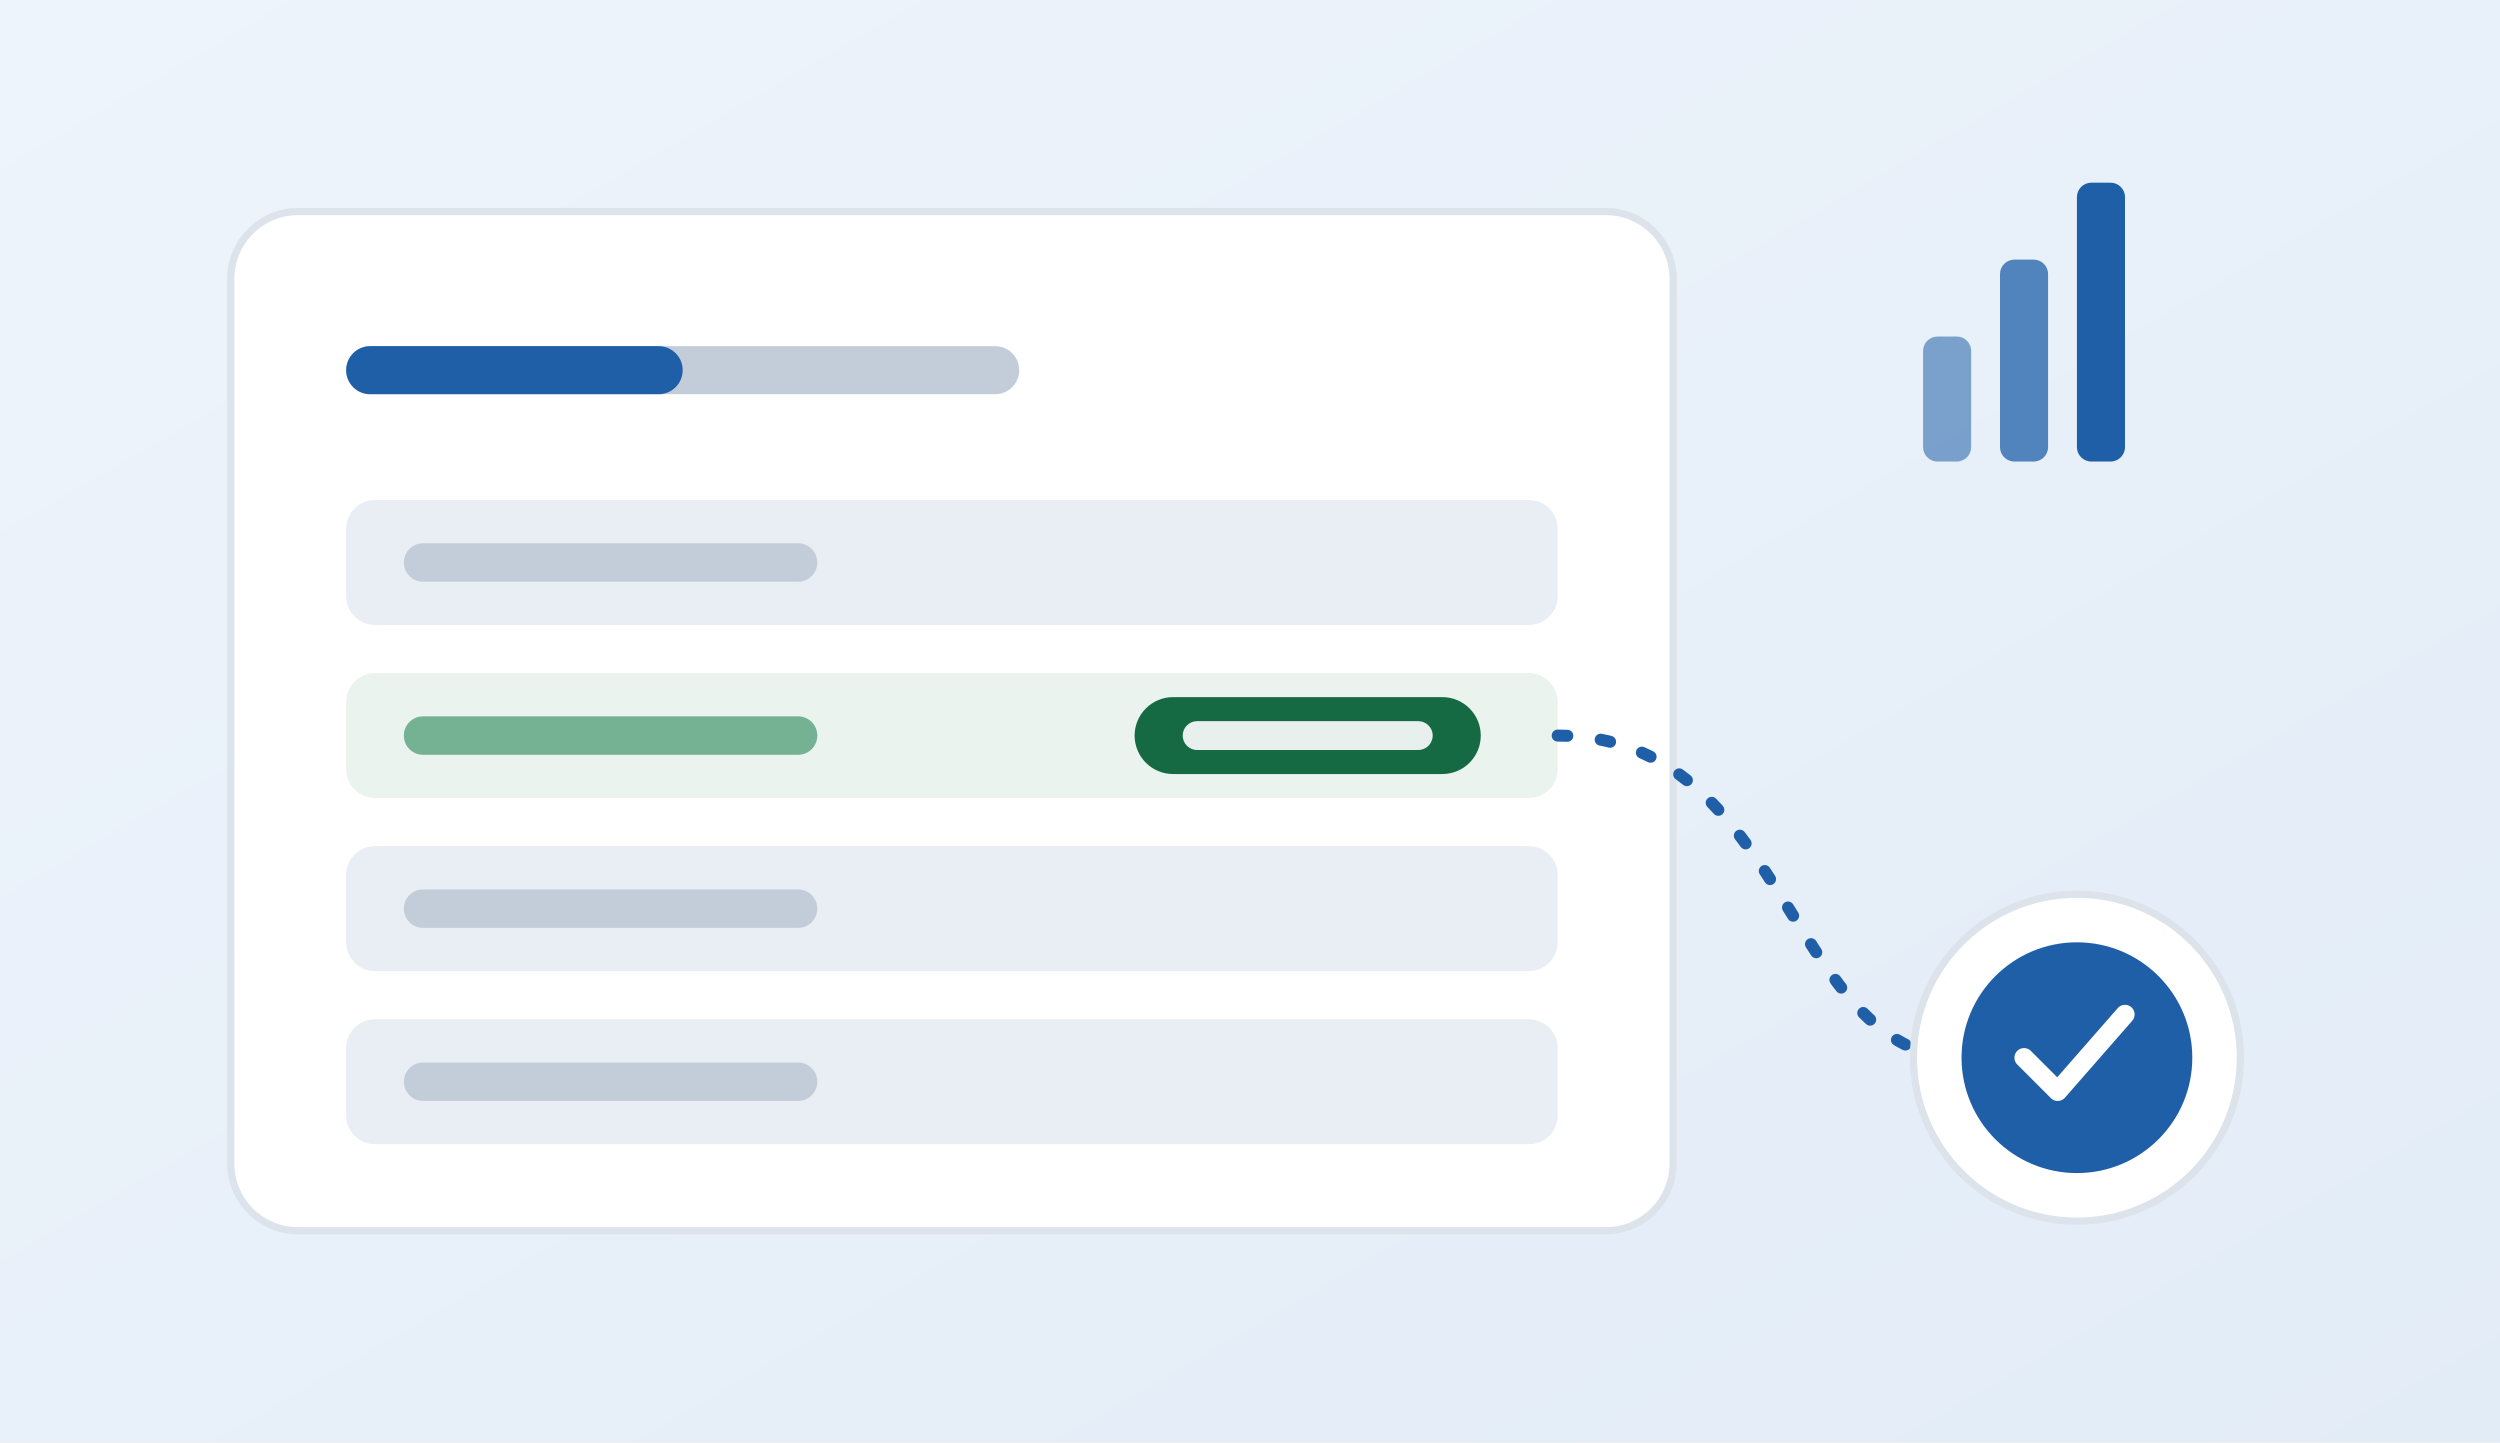
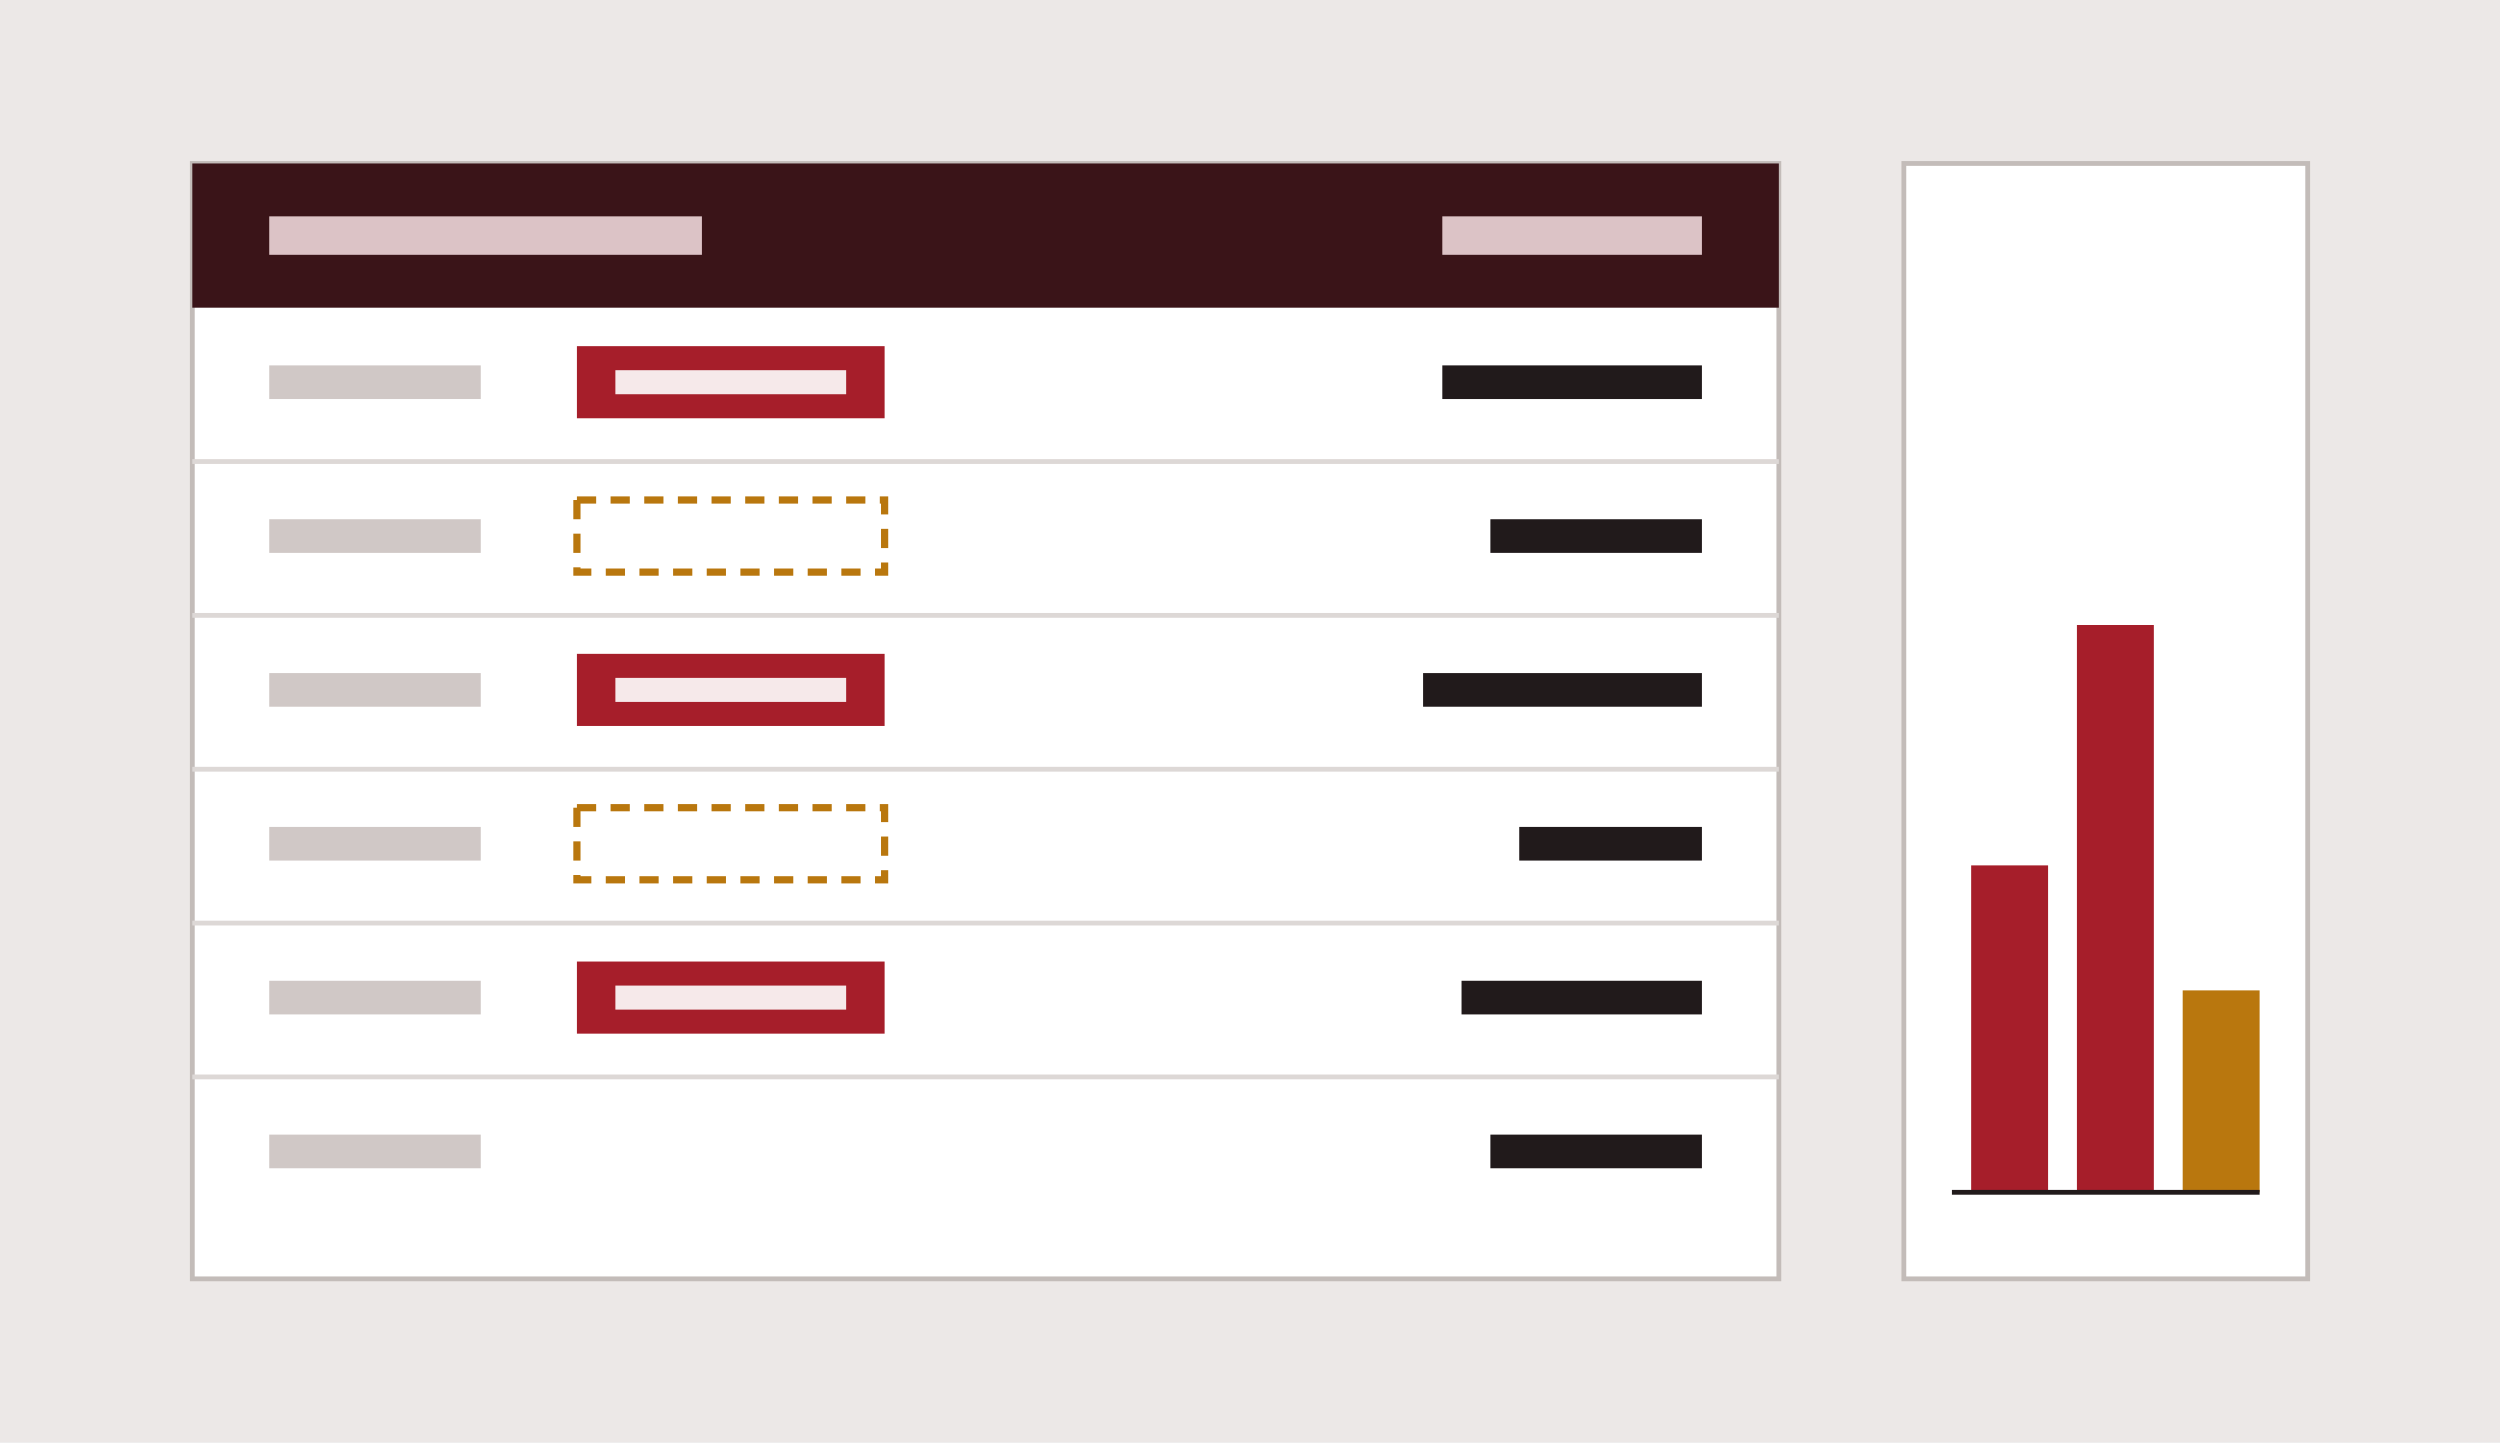
<svg xmlns="http://www.w3.org/2000/svg" viewBox="0 0 520 300" width="520" height="300" role="img" aria-hidden="true">
-   <defs>
-     <linearGradient id="heroBg" x1="0" y1="0" x2="1" y2="1">
-       <stop offset="0%" stop-color="#eef4fb" />
-       <stop offset="100%" stop-color="#e2ecf7" />
-     </linearGradient>
-   </defs>
-   <rect x="0" y="0" width="520" height="300" fill="url(#heroBg)" />
-   <rect x="48" y="44" width="300" height="212" rx="14" fill="#ffffff" stroke="#dde3ea" stroke-width="1.5" />
-   <rect x="72" y="72" width="140" height="10" rx="5" fill="#c3cdd9" />
-   <rect x="72" y="72" width="70" height="10" rx="5" fill="#1f5fa8" />
-   <g fill="#e9eef4">
-     <rect x="72" y="104" width="252" height="26" rx="6" />
-     <rect x="72" y="140" width="252" height="26" rx="6" fill="#eaf3ee" />
-     <rect x="72" y="176" width="252" height="26" rx="6" />
-     <rect x="72" y="212" width="252" height="26" rx="6" />
+   <rect width="520" height="300" fill="#ece8e7" />
+   <rect x="40" y="34" width="330" height="232" fill="#ffffff" stroke="#c3bcb9" />
+   <rect x="40" y="34" width="330" height="30" fill="#3a1418" />
+   <rect x="56" y="45" width="90" height="8" fill="#dcc3c6" />
+   <rect x="300" y="45" width="54" height="8" fill="#dcc3c6" />
+   <g stroke="#ddd8d6">
+     <line x1="40" x2="370" y1="96" y2="96" />
+     <line x1="40" x2="370" y1="128" y2="128" />
+     <line x1="40" x2="370" y1="160" y2="160" />
+     <line x1="40" x2="370" y1="192" y2="192" />
+     <line x1="40" x2="370" y1="224" y2="224" />
  </g>
-   <g fill="#b7c2cd" font-family="system-ui,-apple-system,Segoe UI,Roboto,sans-serif" font-size="11">
-     <rect x="84" y="113" width="86" height="8" rx="4" fill="#c3cdd9" />
-     <rect x="84" y="149" width="86" height="8" rx="4" fill="#157a4a" fill-opacity=".55" />
-     <rect x="84" y="185" width="86" height="8" rx="4" fill="#c3cdd9" />
-     <rect x="84" y="221" width="86" height="8" rx="4" fill="#c3cdd9" />
+   <g fill="#d0c8c6">
+     <rect x="56" y="76" width="44" height="7" />
+     <rect x="56" y="108" width="44" height="7" />
+     <rect x="56" y="140" width="44" height="7" />
+     <rect x="56" y="172" width="44" height="7" />
+     <rect x="56" y="204" width="44" height="7" />
+     <rect x="56" y="236" width="44" height="7" />
  </g>
-   <rect x="236" y="145" width="72" height="16" rx="8" fill="#166a43" />
-   <rect x="246" y="150" width="52" height="6" rx="3" fill="#ffffff" fill-opacity=".9" />
-   <path d="M324 153 C 372 153, 372 220, 408 220" fill="none" stroke="#1f5fa8" stroke-width="2.5" stroke-dasharray="2 7" stroke-linecap="round" />
-   <circle cx="432" cy="220" r="34" fill="#ffffff" stroke="#dde3ea" stroke-width="1.5" />
-   <circle cx="432" cy="220" r="24" fill="#1f5fa8" />
-   <path d="M421 220 l7 7 l14 -16" fill="none" stroke="#ffffff" stroke-width="4" stroke-linecap="round" stroke-linejoin="round" />
-   <g fill="#1f5fa8">
-     <rect x="400" y="70" width="10" height="26" rx="3" fill-opacity=".55" />
-     <rect x="416" y="54" width="10" height="42" rx="3" fill-opacity=".75" />
-     <rect x="432" y="38" width="10" height="58" rx="3" />
+   <g fill="#211a1b">
+     <rect x="300" y="76" width="54" height="7" />
+     <rect x="310" y="108" width="44" height="7" />
+     <rect x="296" y="140" width="58" height="7" />
+     <rect x="316" y="172" width="38" height="7" />
+     <rect x="304" y="204" width="50" height="7" />
+     <rect x="310" y="236" width="44" height="7" />
  </g>
+   <g fill="#a61e2a">
+     <rect x="120" y="72" width="64" height="15" />
+     <rect x="120" y="136" width="64" height="15" />
+     <rect x="120" y="200" width="64" height="15" />
+   </g>
+   <g fill="#ffffff" fill-opacity=".9">
+     <rect x="128" y="77" width="48" height="5" />
+     <rect x="128" y="141" width="48" height="5" />
+     <rect x="128" y="205" width="48" height="5" />
+   </g>
+   <rect x="120" y="104" width="64" height="15" fill="none" stroke="#b9770e" stroke-width="1.5" stroke-dasharray="4 3" />
+   <rect x="120" y="168" width="64" height="15" fill="none" stroke="#b9770e" stroke-width="1.5" stroke-dasharray="4 3" />
+   <rect x="396" y="34" width="84" height="232" fill="#ffffff" stroke="#c3bcb9" />
+   <rect x="410" y="180" width="16" height="68" fill="#a61e2a" />
+   <rect x="432" y="130" width="16" height="118" fill="#a61e2a" />
+   <rect x="454" y="206" width="16" height="42" fill="#b9770e" />
+   <line x1="406" x2="470" y1="248" y2="248" stroke="#211a1b" />
</svg>
